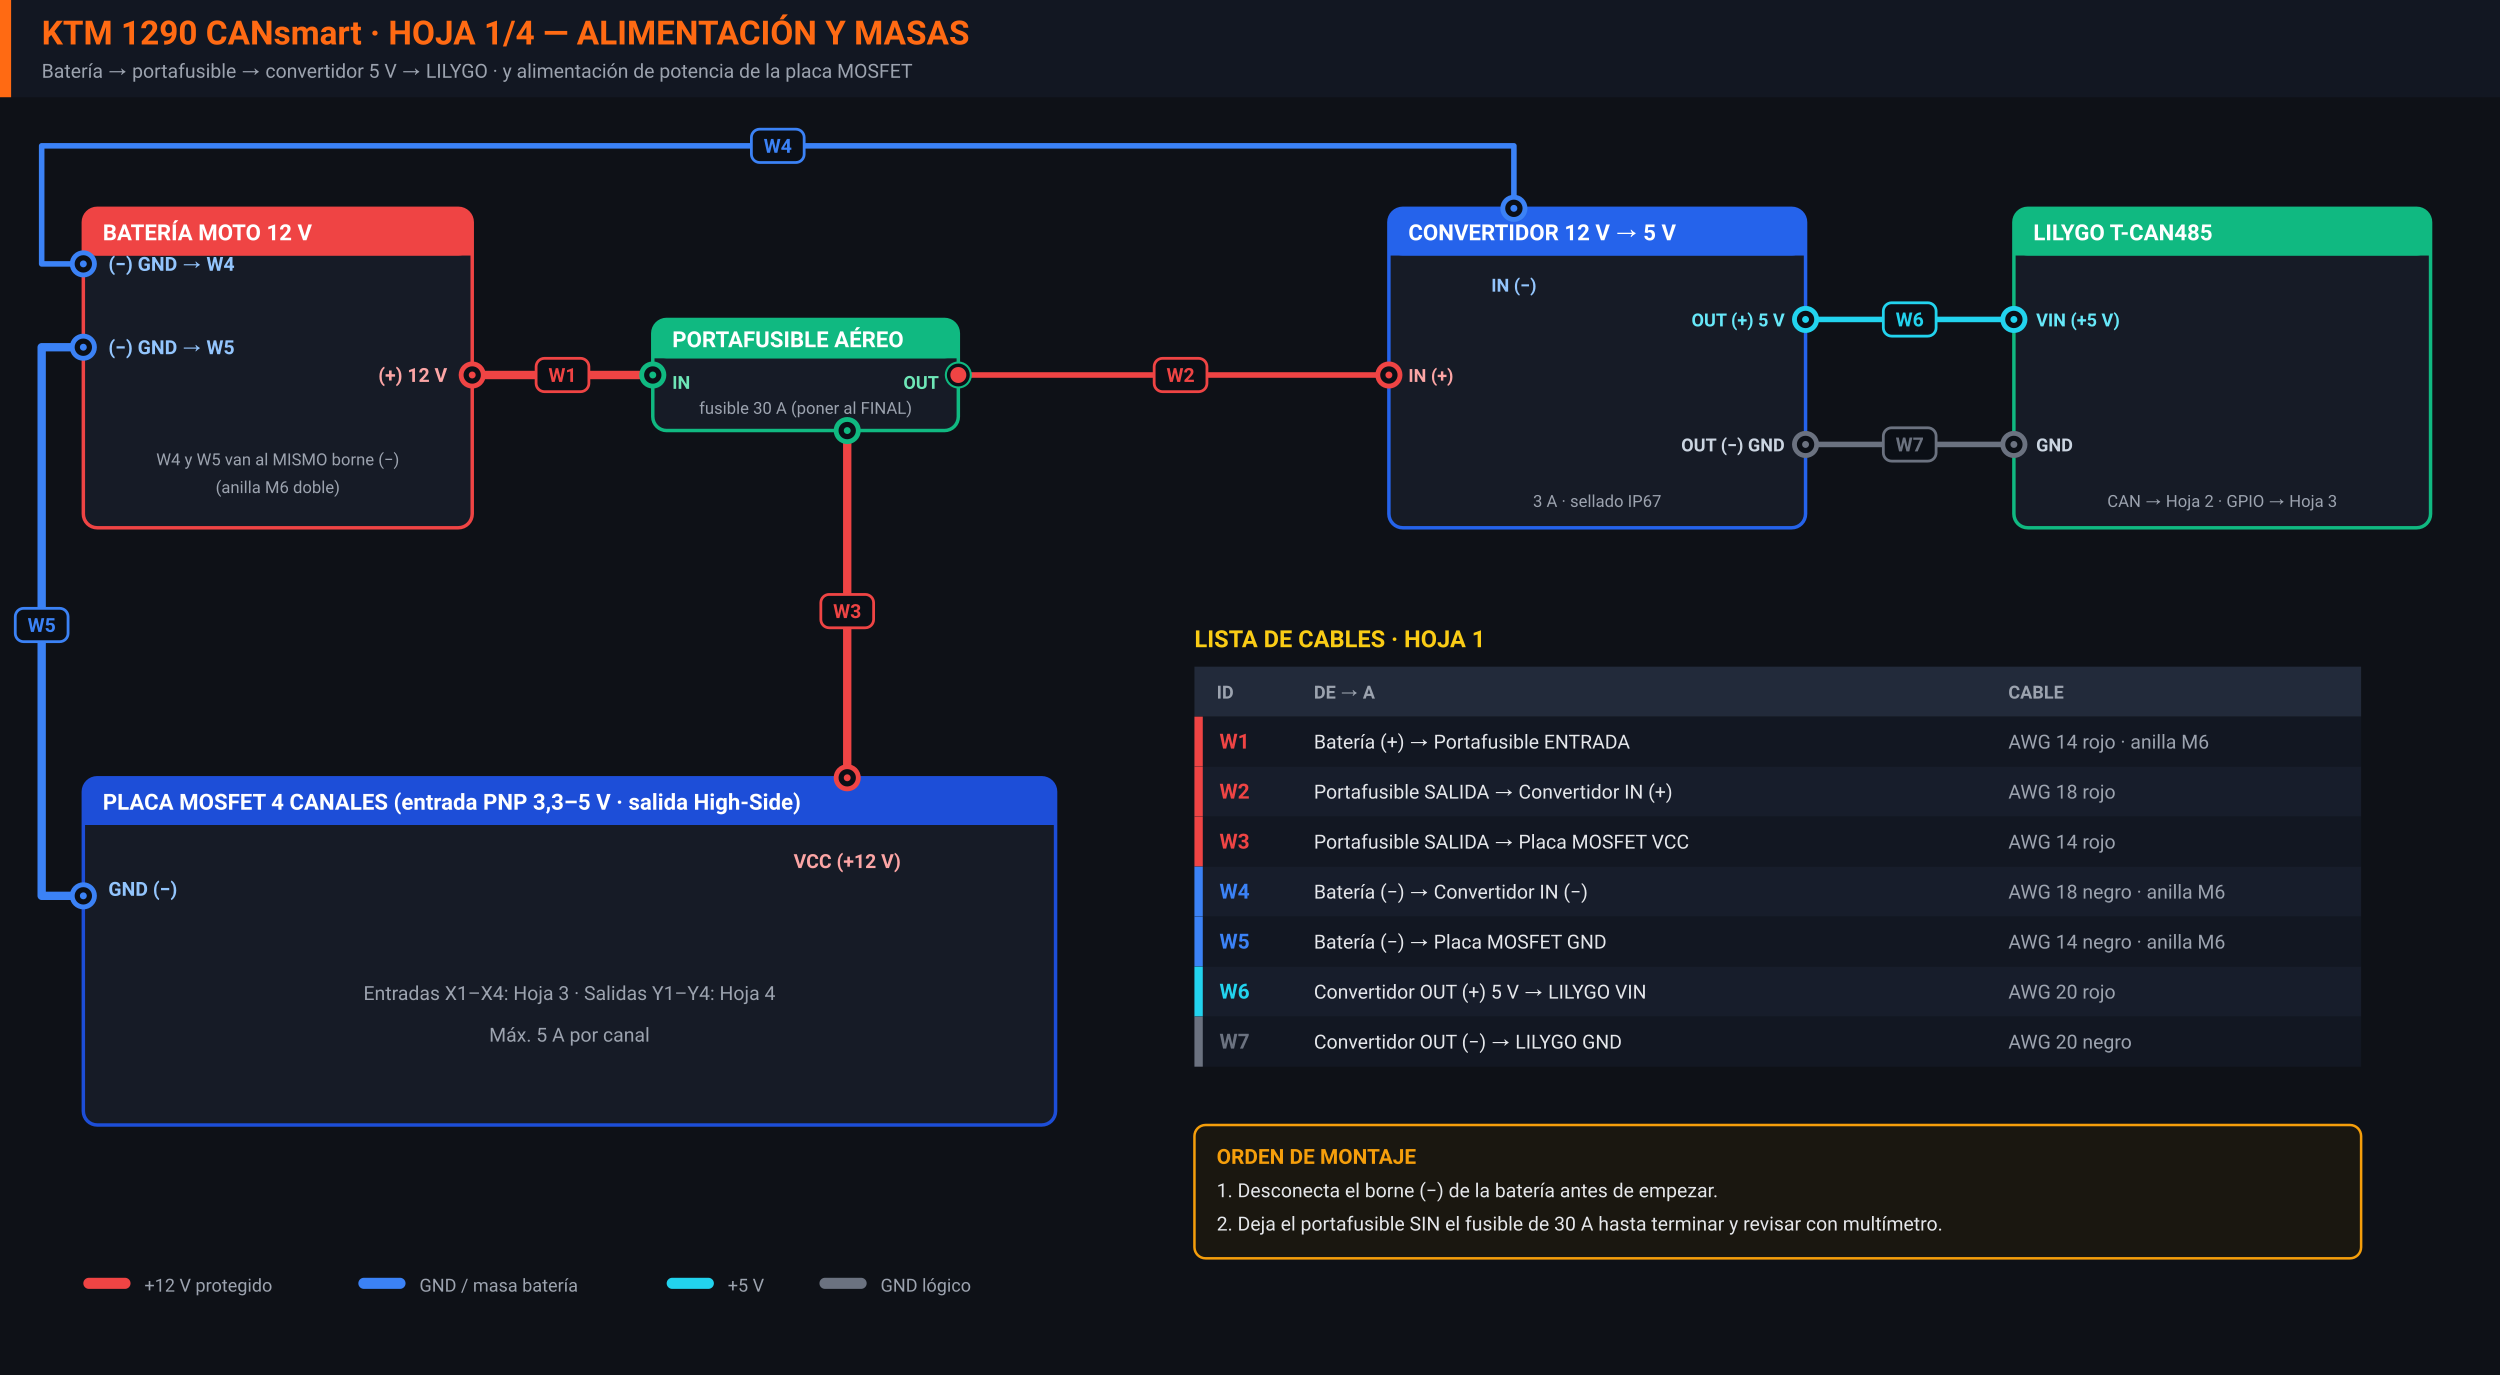
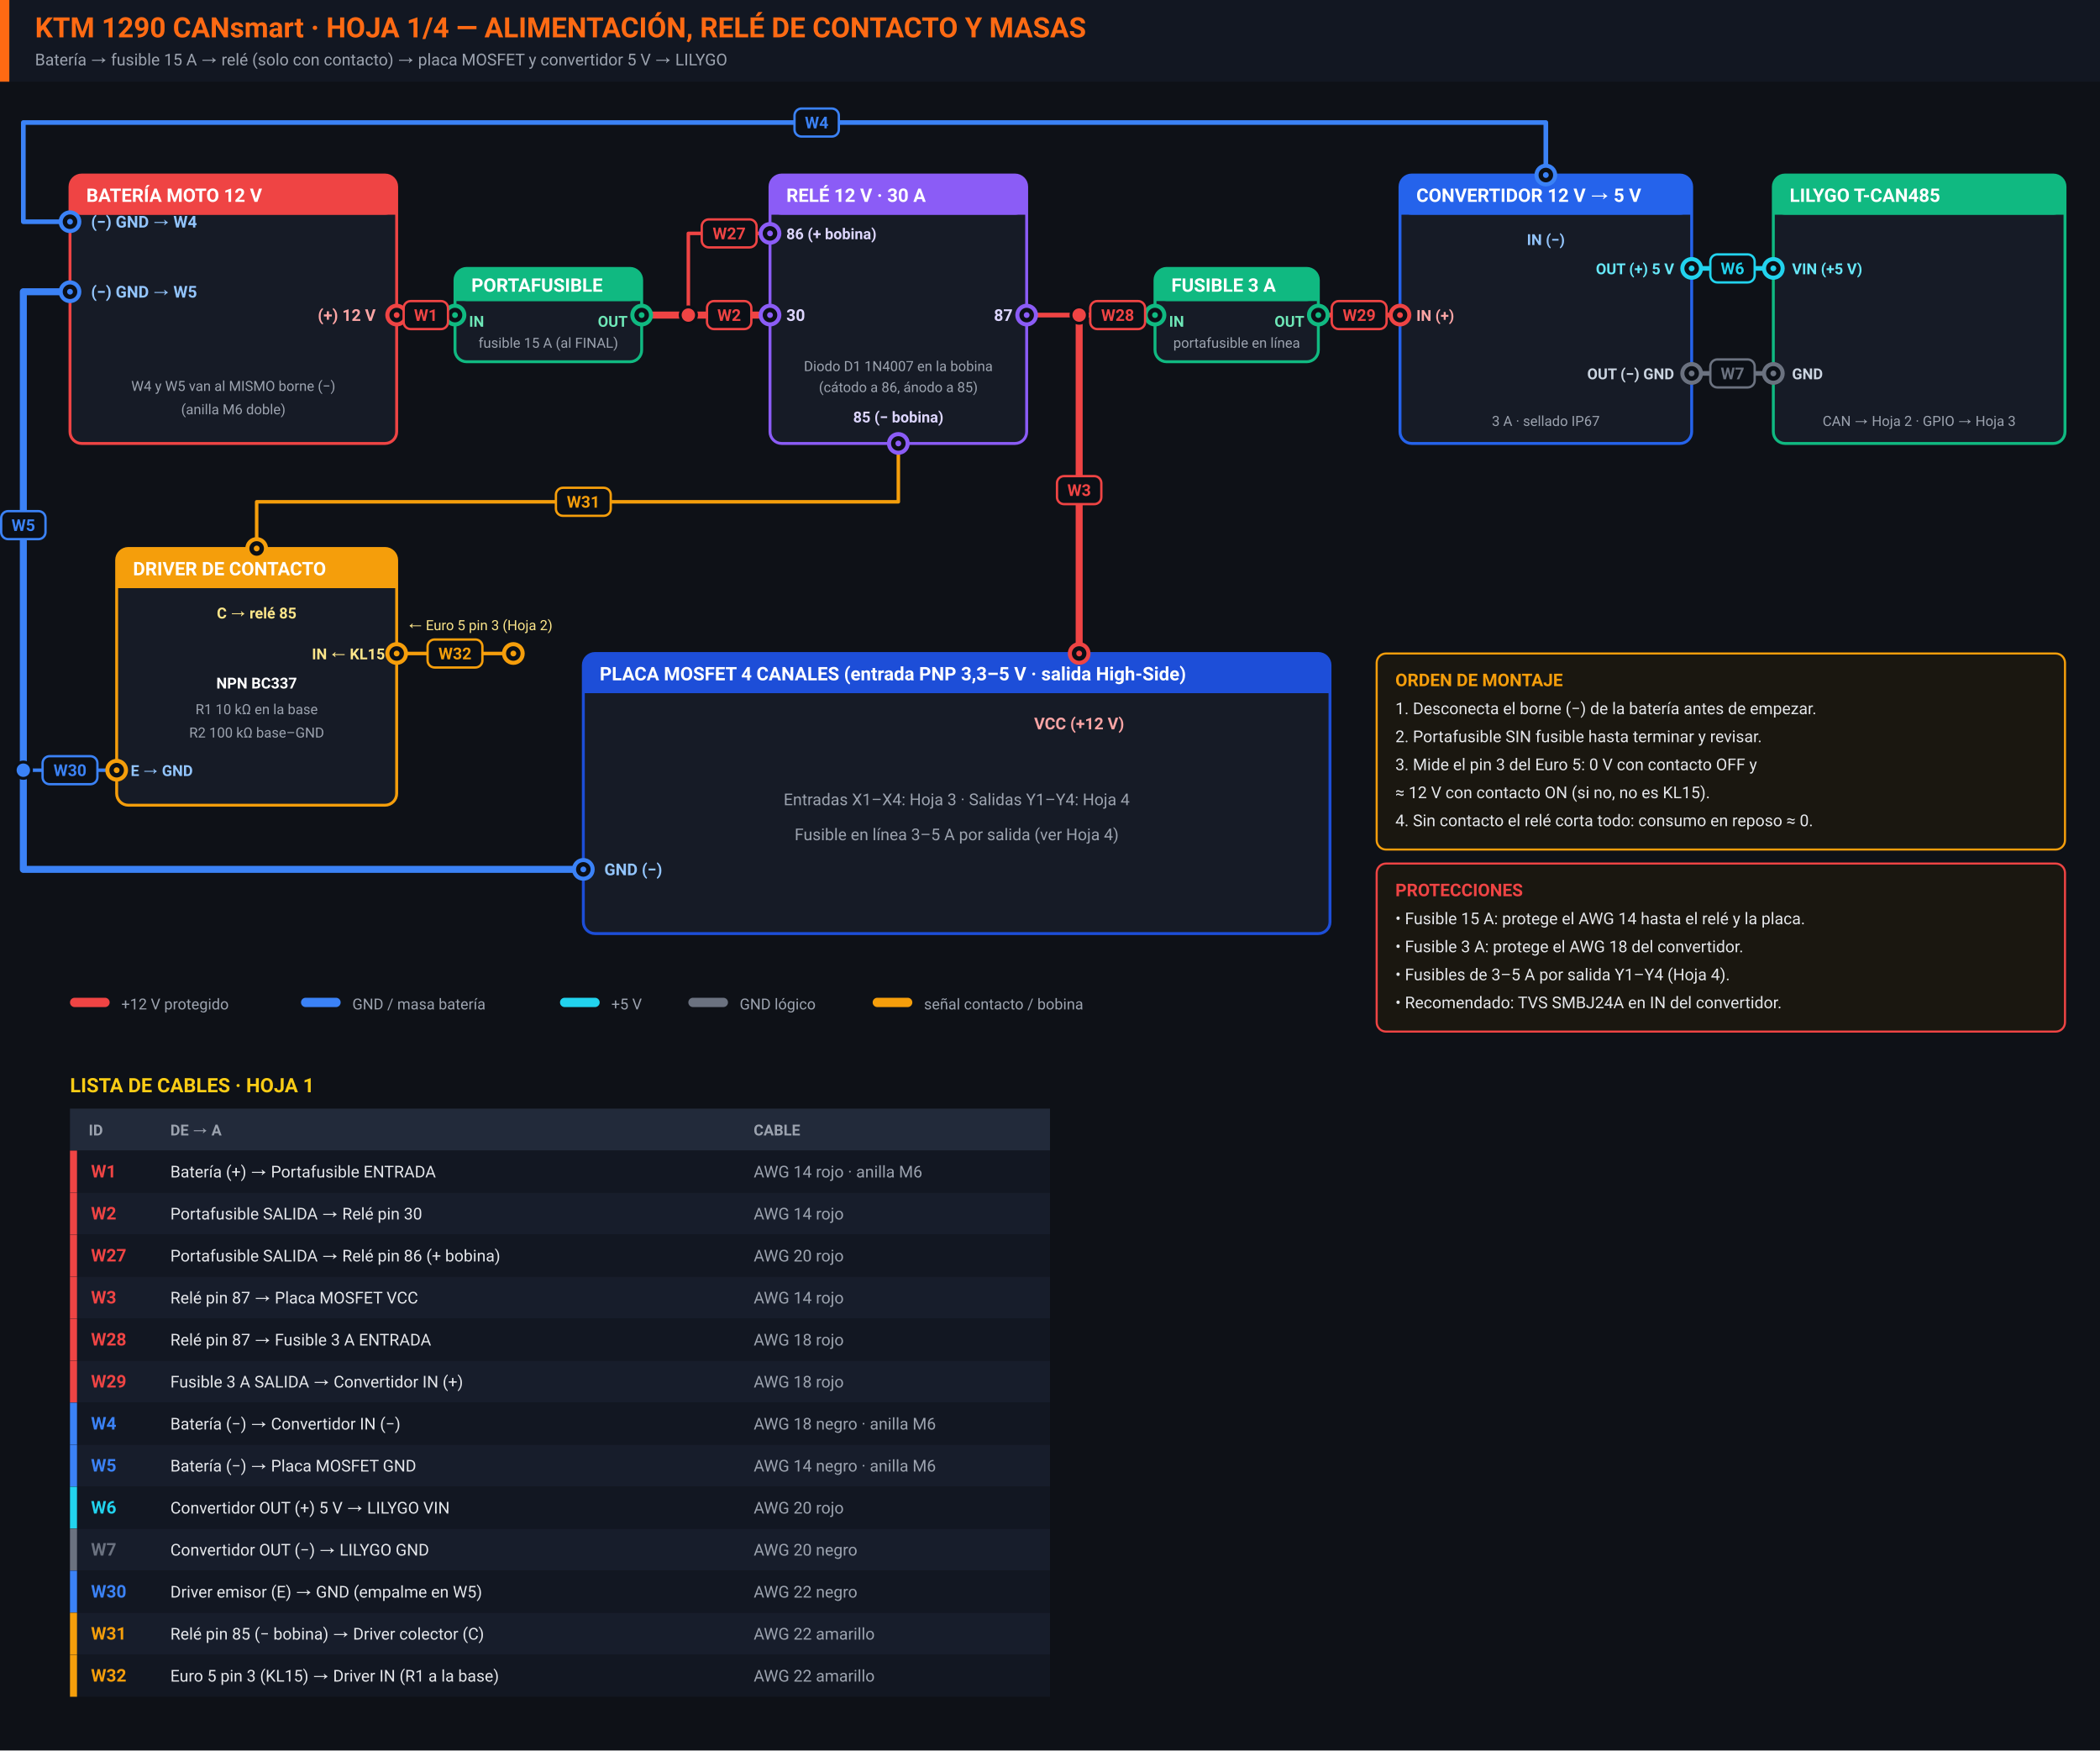
- <svg xmlns="http://www.w3.org/2000/svg" viewBox="0 0 1800 990" width="1800" height="990" font-family="'Segoe UI', Roboto, Helvetica, Arial, sans-serif">
-   <rect width="1800" height="990" fill="#0e1117" />
+ <svg xmlns="http://www.w3.org/2000/svg" viewBox="0 0 1800 1500" width="1800" height="1500" font-family="'Segoe UI', Roboto, Helvetica, Arial, sans-serif">
+   <rect width="1800" height="1500" fill="#0e1117" />
  <rect width="1800" height="70" fill="#121722" />
  <rect width="8" height="70" fill="#ff6a13" />
-   <text x="30" y="32" font-size="24" font-weight="bold" fill="#ff6a13">KTM 1290 CANsmart · HOJA 1/4 — ALIMENTACIÓN Y MASAS</text>
-   <text x="30" y="56" font-size="14" fill="#9ca3af">Batería → portafusible → convertidor 5 V → LILYGO · y alimentación de potencia de la placa MOSFET</text>
+   <text x="30" y="32" font-size="24" font-weight="bold" fill="#ff6a13">KTM 1290 CANsmart · HOJA 1/4 — ALIMENTACIÓN, RELÉ DE CONTACTO Y MASAS</text>
+   <text x="30" y="56" font-size="14" fill="#9ca3af">Batería → fusible 15 A → relé (solo con contacto) → placa MOSFET y convertidor 5 V → LILYGO</text>
  <rect x="60" y="150" width="280" height="230" rx="10" fill="#161b26" stroke="#ef4444" stroke-width="2.5" />
  <rect x="60" y="150" width="280" height="34" rx="10" fill="#ef4444" />
  <rect x="60" y="174" width="280" height="10" fill="#ef4444" />
  <text x="74" y="173.0" font-size="16" fill="#ffffff" font-weight="bold" text-anchor="start">BATERÍA MOTO 12 V</text>
  <text x="322" y="275" font-size="14" fill="#fca5a5" font-weight="bold" text-anchor="end">(+) 12 V</text>
  <text x="78" y="195" font-size="14" fill="#93c5fd" font-weight="bold" text-anchor="start">(−) GND  → W4</text>
  <text x="78" y="255" font-size="14" fill="#93c5fd" font-weight="bold" text-anchor="start">(−) GND  → W5</text>
  <text x="200" y="335" font-size="12" fill="#9ca3af" font-weight="normal" text-anchor="middle">W4 y W5 van al MISMO borne (−)</text>
  <text x="200" y="355" font-size="12" fill="#9ca3af" font-weight="normal" text-anchor="middle">(anilla M6 doble)</text>
-   <rect x="470" y="230" width="220" height="80" rx="10" fill="#161b26" stroke="#10b981" stroke-width="2.5" />
-   <rect x="470" y="230" width="220" height="28" rx="10" fill="#10b981" />
-   <rect x="470" y="248" width="220" height="10" fill="#10b981" />
-   <text x="484" y="250.0" font-size="16" fill="#ffffff" font-weight="bold" text-anchor="start">PORTAFUSIBLE AÉREO</text>
-   <text x="484" y="280" font-size="13" fill="#6ee7b7" font-weight="bold" text-anchor="start">IN</text>
-   <text x="676" y="280" font-size="13" fill="#6ee7b7" font-weight="bold" text-anchor="end">OUT</text>
-   <text x="580" y="298" font-size="12" fill="#9ca3af" font-weight="normal" text-anchor="middle">fusible 30 A (poner al FINAL)</text>
-   <rect x="1000" y="150" width="300" height="230" rx="10" fill="#161b26" stroke="#2563eb" stroke-width="2.5" />
-   <rect x="1000" y="150" width="300" height="34" rx="10" fill="#2563eb" />
-   <rect x="1000" y="174" width="300" height="10" fill="#2563eb" />
-   <text x="1014" y="173.0" font-size="16" fill="#ffffff" font-weight="bold" text-anchor="start">CONVERTIDOR 12 V → 5 V</text>
-   <text x="1090" y="210" font-size="13" fill="#93c5fd" font-weight="bold" text-anchor="middle">IN (−)</text>
-   <text x="1014" y="275" font-size="13" fill="#fca5a5" font-weight="bold" text-anchor="start">IN (+)</text>
-   <text x="1285" y="235" font-size="13" fill="#67e8f9" font-weight="bold" text-anchor="end">OUT (+) 5 V</text>
-   <text x="1285" y="325" font-size="13" fill="#cbd5e1" font-weight="bold" text-anchor="end">OUT (−) GND</text>
-   <text x="1150" y="365" font-size="12" fill="#9ca3af" font-weight="normal" text-anchor="middle">3 A · sellado IP67</text>
-   <rect x="1450" y="150" width="300" height="230" rx="10" fill="#161b26" stroke="#10b981" stroke-width="2.5" />
-   <rect x="1450" y="150" width="300" height="34" rx="10" fill="#10b981" />
-   <rect x="1450" y="174" width="300" height="10" fill="#10b981" />
-   <text x="1464" y="173.0" font-size="16" fill="#ffffff" font-weight="bold" text-anchor="start">LILYGO T-CAN485</text>
-   <text x="1466" y="235" font-size="13" fill="#67e8f9" font-weight="bold" text-anchor="start">VIN (+5 V)</text>
-   <text x="1466" y="325" font-size="13" fill="#cbd5e1" font-weight="bold" text-anchor="start">GND</text>
-   <text x="1600" y="365" font-size="12" fill="#9ca3af" font-weight="normal" text-anchor="middle">CAN → Hoja 2 · GPIO → Hoja 3</text>
-   <rect x="60" y="560" width="700" height="250" rx="10" fill="#161b26" stroke="#1d4ed8" stroke-width="2.5" />
-   <rect x="60" y="560" width="700" height="34" rx="10" fill="#1d4ed8" />
-   <rect x="60" y="584" width="700" height="10" fill="#1d4ed8" />
-   <text x="74" y="583.0" font-size="16" fill="#ffffff" font-weight="bold" text-anchor="start">PLACA MOSFET 4 CANALES (entrada PNP 3,3–5 V · salida High-Side)</text>
-   <text x="610" y="625" font-size="14" fill="#fca5a5" font-weight="bold" text-anchor="middle">VCC (+12 V)</text>
-   <text x="78" y="645" font-size="14" fill="#93c5fd" font-weight="bold" text-anchor="start">GND (−)</text>
-   <text x="410" y="720" font-size="14" fill="#9ca3af" font-weight="normal" text-anchor="middle">Entradas X1–X4: Hoja 3   ·   Salidas Y1–Y4: Hoja 4</text>
-   <text x="410" y="750" font-size="14" fill="#9ca3af" font-weight="normal" text-anchor="middle">Máx. 5 A por canal</text>
-   <text x="860" y="466" font-size="17" fill="#facc15" font-weight="bold" text-anchor="start">LISTA DE CABLES · HOJA 1</text>
-   <rect x="860" y="480" width="840" height="36" fill="#222a3a" />
-   <text x="876" y="503.0" font-size="13" fill="#9ca3af" font-weight="bold" text-anchor="start">ID</text>
-   <text x="946" y="503.0" font-size="13" fill="#9ca3af" font-weight="bold" text-anchor="start">DE  →  A</text>
-   <text x="1446" y="503.0" font-size="13" fill="#9ca3af" font-weight="bold" text-anchor="start">CABLE</text>
-   <rect x="860" y="516" width="840" height="36" fill="#121722" />
-   <rect x="860" y="516" width="6" height="36" fill="#ef4444" />
-   <text x="878" y="539.0" font-size="15" fill="#ef4444" font-weight="bold" text-anchor="start">W1</text>
-   <text x="946" y="539.0" font-size="14" fill="#e5e7eb" font-weight="normal" text-anchor="start">Batería (+)  →  Portafusible ENTRADA</text>
-   <text x="1446" y="539.0" font-size="14" fill="#9ca3af" font-weight="normal" text-anchor="start">AWG 14 rojo · anilla M6</text>
-   <rect x="860" y="552" width="840" height="36" fill="#171d2b" />
-   <rect x="860" y="552" width="6" height="36" fill="#ef4444" />
-   <text x="878" y="575.0" font-size="15" fill="#ef4444" font-weight="bold" text-anchor="start">W2</text>
-   <text x="946" y="575.0" font-size="14" fill="#e5e7eb" font-weight="normal" text-anchor="start">Portafusible SALIDA  →  Convertidor IN (+)</text>
-   <text x="1446" y="575.0" font-size="14" fill="#9ca3af" font-weight="normal" text-anchor="start">AWG 18 rojo</text>
-   <rect x="860" y="588" width="840" height="36" fill="#121722" />
-   <rect x="860" y="588" width="6" height="36" fill="#ef4444" />
-   <text x="878" y="611.0" font-size="15" fill="#ef4444" font-weight="bold" text-anchor="start">W3</text>
-   <text x="946" y="611.0" font-size="14" fill="#e5e7eb" font-weight="normal" text-anchor="start">Portafusible SALIDA  →  Placa MOSFET VCC</text>
-   <text x="1446" y="611.0" font-size="14" fill="#9ca3af" font-weight="normal" text-anchor="start">AWG 14 rojo</text>
-   <rect x="860" y="624" width="840" height="36" fill="#171d2b" />
-   <rect x="860" y="624" width="6" height="36" fill="#3b82f6" />
-   <text x="878" y="647.0" font-size="15" fill="#3b82f6" font-weight="bold" text-anchor="start">W4</text>
-   <text x="946" y="647.0" font-size="14" fill="#e5e7eb" font-weight="normal" text-anchor="start">Batería (−)  →  Convertidor IN (−)</text>
-   <text x="1446" y="647.0" font-size="14" fill="#9ca3af" font-weight="normal" text-anchor="start">AWG 18 negro · anilla M6</text>
-   <rect x="860" y="660" width="840" height="36" fill="#121722" />
-   <rect x="860" y="660" width="6" height="36" fill="#3b82f6" />
-   <text x="878" y="683.0" font-size="15" fill="#3b82f6" font-weight="bold" text-anchor="start">W5</text>
-   <text x="946" y="683.0" font-size="14" fill="#e5e7eb" font-weight="normal" text-anchor="start">Batería (−)  →  Placa MOSFET GND</text>
-   <text x="1446" y="683.0" font-size="14" fill="#9ca3af" font-weight="normal" text-anchor="start">AWG 14 negro · anilla M6</text>
-   <rect x="860" y="696" width="840" height="36" fill="#171d2b" />
-   <rect x="860" y="696" width="6" height="36" fill="#22d3ee" />
-   <text x="878" y="719.0" font-size="15" fill="#22d3ee" font-weight="bold" text-anchor="start">W6</text>
-   <text x="946" y="719.0" font-size="14" fill="#e5e7eb" font-weight="normal" text-anchor="start">Convertidor OUT (+) 5 V  →  LILYGO VIN</text>
-   <text x="1446" y="719.0" font-size="14" fill="#9ca3af" font-weight="normal" text-anchor="start">AWG 20 rojo</text>
-   <rect x="860" y="732" width="840" height="36" fill="#121722" />
-   <rect x="860" y="732" width="6" height="36" fill="#6b7280" />
-   <text x="878" y="755.0" font-size="15" fill="#6b7280" font-weight="bold" text-anchor="start">W7</text>
-   <text x="946" y="755.0" font-size="14" fill="#e5e7eb" font-weight="normal" text-anchor="start">Convertidor OUT (−)  →  LILYGO GND</text>
-   <text x="1446" y="755.0" font-size="14" fill="#9ca3af" font-weight="normal" text-anchor="start">AWG 20 negro</text>
-   <rect x="860" y="810" width="840" height="96" rx="8" fill="#1a1710" stroke="#f59e0b" stroke-width="1.8" />
-   <text x="876" y="838" font-size="15" fill="#f59e0b" font-weight="bold" text-anchor="start">ORDEN DE MONTAJE</text>
-   <text x="876" y="862" font-size="14" fill="#e5e7eb" font-weight="normal" text-anchor="start">1. Desconecta el borne (−) de la batería antes de empezar.</text>
-   <text x="876" y="886" font-size="14" fill="#e5e7eb" font-weight="normal" text-anchor="start">2. Deja el portafusible SIN el fusible de 30 A hasta terminar y revisar con multímetro.</text>
-   <rect x="60" y="920" width="34" height="8" rx="4" fill="#ef4444" />
-   <text x="104" y="930" font-size="13" fill="#9ca3af" font-weight="normal" text-anchor="start">+12 V protegido</text>
-   <rect x="258" y="920" width="34" height="8" rx="4" fill="#3b82f6" />
-   <text x="302" y="930" font-size="13" fill="#9ca3af" font-weight="normal" text-anchor="start">GND / masa batería</text>
-   <rect x="480" y="920" width="34" height="8" rx="4" fill="#22d3ee" />
-   <text x="524" y="930" font-size="13" fill="#9ca3af" font-weight="normal" text-anchor="start">+5 V</text>
-   <rect x="590" y="920" width="34" height="8" rx="4" fill="#6b7280" />
-   <text x="634" y="930" font-size="13" fill="#9ca3af" font-weight="normal" text-anchor="start">GND lógico</text>
-   <path d="M 340 270 L 470 270" fill="none" stroke="#ef4444" stroke-width="6" stroke-linecap="round" stroke-linejoin="round" />
-   <path d="M 690 270 L 1000 270" fill="none" stroke="#ef4444" stroke-width="4" stroke-linecap="round" stroke-linejoin="round" />
-   <path d="M 610 310 L 610 560" fill="none" stroke="#ef4444" stroke-width="6" stroke-linecap="round" stroke-linejoin="round" />
-   <path d="M 60 190 L 30 190 L 30 105 L 1090 105 L 1090 150" fill="none" stroke="#3b82f6" stroke-width="4" stroke-linecap="round" stroke-linejoin="round" />
-   <path d="M 60 250 L 30 250 L 30 645 L 60 645" fill="none" stroke="#3b82f6" stroke-width="6" stroke-linecap="round" stroke-linejoin="round" />
-   <path d="M 1300 230 L 1450 230" fill="none" stroke="#22d3ee" stroke-width="4" stroke-linecap="round" stroke-linejoin="round" />
-   <path d="M 1300 320 L 1450 320" fill="none" stroke="#6b7280" stroke-width="4" stroke-linecap="round" stroke-linejoin="round" />
+   <rect x="390" y="230" width="160" height="80" rx="10" fill="#161b26" stroke="#10b981" stroke-width="2.5" />
+   <rect x="390" y="230" width="160" height="28" rx="10" fill="#10b981" />
+   <rect x="390" y="248" width="160" height="10" fill="#10b981" />
+   <text x="404" y="250.0" font-size="16" fill="#ffffff" font-weight="bold" text-anchor="start">PORTAFUSIBLE</text>
+   <text x="402" y="280" font-size="13" fill="#6ee7b7" font-weight="bold" text-anchor="start">IN</text>
+   <text x="538" y="280" font-size="13" fill="#6ee7b7" font-weight="bold" text-anchor="end">OUT</text>
+   <text x="470" y="298" font-size="12" fill="#9ca3af" font-weight="normal" text-anchor="middle">fusible 15 A (al FINAL)</text>
+   <rect x="660" y="150" width="220" height="230" rx="10" fill="#161b26" stroke="#8b5cf6" stroke-width="2.5" />
+   <rect x="660" y="150" width="220" height="34" rx="10" fill="#8b5cf6" />
+   <rect x="660" y="174" width="220" height="10" fill="#8b5cf6" />
+   <text x="674" y="173.0" font-size="16" fill="#ffffff" font-weight="bold" text-anchor="start">RELÉ 12 V · 30 A</text>
+   <text x="674" y="275" font-size="14" fill="#ddd6fe" font-weight="bold" text-anchor="start">30</text>
+   <text x="674" y="205" font-size="13" fill="#ddd6fe" font-weight="bold" text-anchor="start">86 (+ bobina)</text>
+   <text x="868" y="275" font-size="14" fill="#ddd6fe" font-weight="bold" text-anchor="end">87</text>
+   <text x="770" y="362" font-size="13" fill="#ddd6fe" font-weight="bold" text-anchor="middle">85 (− bobina)</text>
+   <text x="770" y="318" font-size="12" fill="#9ca3af" font-weight="normal" text-anchor="middle">Diodo D1 1N4007 en la bobina</text>
+   <text x="770" y="336" font-size="12" fill="#9ca3af" font-weight="normal" text-anchor="middle">(cátodo a 86, ánodo a 85)</text>
+   <rect x="990" y="230" width="140" height="80" rx="10" fill="#161b26" stroke="#10b981" stroke-width="2.5" />
+   <rect x="990" y="230" width="140" height="28" rx="10" fill="#10b981" />
+   <rect x="990" y="248" width="140" height="10" fill="#10b981" />
+   <text x="1004" y="250.0" font-size="16" fill="#ffffff" font-weight="bold" text-anchor="start">FUSIBLE 3 A</text>
+   <text x="1002" y="280" font-size="13" fill="#6ee7b7" font-weight="bold" text-anchor="start">IN</text>
+   <text x="1118" y="280" font-size="13" fill="#6ee7b7" font-weight="bold" text-anchor="end">OUT</text>
+   <text x="1060" y="298" font-size="12" fill="#9ca3af" font-weight="normal" text-anchor="middle">portafusible en línea</text>
+   <rect x="1200" y="150" width="250" height="230" rx="10" fill="#161b26" stroke="#2563eb" stroke-width="2.5" />
+   <rect x="1200" y="150" width="250" height="34" rx="10" fill="#2563eb" />
+   <rect x="1200" y="174" width="250" height="10" fill="#2563eb" />
+   <text x="1214" y="173.0" font-size="16" fill="#ffffff" font-weight="bold" text-anchor="start">CONVERTIDOR 12 V → 5 V</text>
+   <text x="1325" y="210" font-size="13" fill="#93c5fd" font-weight="bold" text-anchor="middle">IN (−)</text>
+   <text x="1214" y="275" font-size="13" fill="#fca5a5" font-weight="bold" text-anchor="start">IN (+)</text>
+   <text x="1435" y="235" font-size="13" fill="#67e8f9" font-weight="bold" text-anchor="end">OUT (+) 5 V</text>
+   <text x="1435" y="325" font-size="13" fill="#cbd5e1" font-weight="bold" text-anchor="end">OUT (−) GND</text>
+   <text x="1325" y="365" font-size="12" fill="#9ca3af" font-weight="normal" text-anchor="middle">3 A · sellado IP67</text>
+   <rect x="1520" y="150" width="250" height="230" rx="10" fill="#161b26" stroke="#10b981" stroke-width="2.5" />
+   <rect x="1520" y="150" width="250" height="34" rx="10" fill="#10b981" />
+   <rect x="1520" y="174" width="250" height="10" fill="#10b981" />
+   <text x="1534" y="173.0" font-size="16" fill="#ffffff" font-weight="bold" text-anchor="start">LILYGO T-CAN485</text>
+   <text x="1536" y="235" font-size="13" fill="#67e8f9" font-weight="bold" text-anchor="start">VIN (+5 V)</text>
+   <text x="1536" y="325" font-size="13" fill="#cbd5e1" font-weight="bold" text-anchor="start">GND</text>
+   <text x="1645" y="365" font-size="12" fill="#9ca3af" font-weight="normal" text-anchor="middle">CAN → Hoja 2 · GPIO → Hoja 3</text>
+   <rect x="100" y="470" width="240" height="220" rx="10" fill="#161b26" stroke="#f59e0b" stroke-width="2.5" />
+   <rect x="100" y="470" width="240" height="34" rx="10" fill="#f59e0b" />
+   <rect x="100" y="494" width="240" height="10" fill="#f59e0b" />
+   <text x="114" y="493.0" font-size="16" fill="#ffffff" font-weight="bold" text-anchor="start">DRIVER DE CONTACTO</text>
+   <text x="220" y="530" font-size="13" fill="#fde68a" font-weight="bold" text-anchor="middle">C → relé 85</text>
+   <text x="330" y="565" font-size="13" fill="#fde68a" font-weight="bold" text-anchor="end">IN ← KL15</text>
+   <text x="112" y="665" font-size="13" fill="#93c5fd" font-weight="bold" text-anchor="start">E → GND</text>
+   <text x="220" y="590" font-size="13" fill="#ffffff" font-weight="bold" text-anchor="middle">NPN BC337</text>
+   <text x="220" y="612" font-size="12" fill="#9ca3af" font-weight="normal" text-anchor="middle">R1 10 kΩ en la base</text>
+   <text x="220" y="632" font-size="12" fill="#9ca3af" font-weight="normal" text-anchor="middle">R2 100 kΩ base–GND</text>
+   <text x="350" y="540" font-size="12" fill="#fde68a" font-weight="normal" text-anchor="start">← Euro 5 pin 3 (Hoja 2)</text>
+   <rect x="500" y="560" width="640" height="240" rx="10" fill="#161b26" stroke="#1d4ed8" stroke-width="2.5" />
+   <rect x="500" y="560" width="640" height="34" rx="10" fill="#1d4ed8" />
+   <rect x="500" y="584" width="640" height="10" fill="#1d4ed8" />
+   <text x="514" y="583.0" font-size="16" fill="#ffffff" font-weight="bold" text-anchor="start">PLACA MOSFET 4 CANALES (entrada PNP 3,3–5 V · salida High-Side)</text>
+   <text x="925" y="625" font-size="14" fill="#fca5a5" font-weight="bold" text-anchor="middle">VCC (+12 V)</text>
+   <text x="518" y="750" font-size="14" fill="#93c5fd" font-weight="bold" text-anchor="start">GND (−)</text>
+   <text x="820" y="690" font-size="14" fill="#9ca3af" font-weight="normal" text-anchor="middle">Entradas X1–X4: Hoja 3   ·   Salidas Y1–Y4: Hoja 4</text>
+   <text x="820" y="720" font-size="14" fill="#9ca3af" font-weight="normal" text-anchor="middle">Fusible en línea 3–5 A por salida (ver Hoja 4)</text>
+   <text x="60" y="936" font-size="17" fill="#facc15" font-weight="bold" text-anchor="start">LISTA DE CABLES · HOJA 1</text>
+   <rect x="60" y="950" width="840" height="36" fill="#222a3a" />
+   <text x="76" y="973.0" font-size="13" fill="#9ca3af" font-weight="bold" text-anchor="start">ID</text>
+   <text x="146" y="973.0" font-size="13" fill="#9ca3af" font-weight="bold" text-anchor="start">DE  →  A</text>
+   <text x="646" y="973.0" font-size="13" fill="#9ca3af" font-weight="bold" text-anchor="start">CABLE</text>
+   <rect x="60" y="986" width="840" height="36" fill="#121722" />
+   <rect x="60" y="986" width="6" height="36" fill="#ef4444" />
+   <text x="78" y="1009.0" font-size="15" fill="#ef4444" font-weight="bold" text-anchor="start">W1</text>
+   <text x="146" y="1009.0" font-size="14" fill="#e5e7eb" font-weight="normal" text-anchor="start">Batería (+)  →  Portafusible ENTRADA</text>
+   <text x="646" y="1009.0" font-size="14" fill="#9ca3af" font-weight="normal" text-anchor="start">AWG 14 rojo · anilla M6</text>
+   <rect x="60" y="1022" width="840" height="36" fill="#171d2b" />
+   <rect x="60" y="1022" width="6" height="36" fill="#ef4444" />
+   <text x="78" y="1045.0" font-size="15" fill="#ef4444" font-weight="bold" text-anchor="start">W2</text>
+   <text x="146" y="1045.0" font-size="14" fill="#e5e7eb" font-weight="normal" text-anchor="start">Portafusible SALIDA  →  Relé pin 30</text>
+   <text x="646" y="1045.0" font-size="14" fill="#9ca3af" font-weight="normal" text-anchor="start">AWG 14 rojo</text>
+   <rect x="60" y="1058" width="840" height="36" fill="#121722" />
+   <rect x="60" y="1058" width="6" height="36" fill="#ef4444" />
+   <text x="78" y="1081.0" font-size="15" fill="#ef4444" font-weight="bold" text-anchor="start">W27</text>
+   <text x="146" y="1081.0" font-size="14" fill="#e5e7eb" font-weight="normal" text-anchor="start">Portafusible SALIDA  →  Relé pin 86 (+ bobina)</text>
+   <text x="646" y="1081.0" font-size="14" fill="#9ca3af" font-weight="normal" text-anchor="start">AWG 20 rojo</text>
+   <rect x="60" y="1094" width="840" height="36" fill="#171d2b" />
+   <rect x="60" y="1094" width="6" height="36" fill="#ef4444" />
+   <text x="78" y="1117.0" font-size="15" fill="#ef4444" font-weight="bold" text-anchor="start">W3</text>
+   <text x="146" y="1117.0" font-size="14" fill="#e5e7eb" font-weight="normal" text-anchor="start">Relé pin 87  →  Placa MOSFET VCC</text>
+   <text x="646" y="1117.0" font-size="14" fill="#9ca3af" font-weight="normal" text-anchor="start">AWG 14 rojo</text>
+   <rect x="60" y="1130" width="840" height="36" fill="#121722" />
+   <rect x="60" y="1130" width="6" height="36" fill="#ef4444" />
+   <text x="78" y="1153.0" font-size="15" fill="#ef4444" font-weight="bold" text-anchor="start">W28</text>
+   <text x="146" y="1153.0" font-size="14" fill="#e5e7eb" font-weight="normal" text-anchor="start">Relé pin 87  →  Fusible 3 A ENTRADA</text>
+   <text x="646" y="1153.0" font-size="14" fill="#9ca3af" font-weight="normal" text-anchor="start">AWG 18 rojo</text>
+   <rect x="60" y="1166" width="840" height="36" fill="#171d2b" />
+   <rect x="60" y="1166" width="6" height="36" fill="#ef4444" />
+   <text x="78" y="1189.0" font-size="15" fill="#ef4444" font-weight="bold" text-anchor="start">W29</text>
+   <text x="146" y="1189.0" font-size="14" fill="#e5e7eb" font-weight="normal" text-anchor="start">Fusible 3 A SALIDA  →  Convertidor IN (+)</text>
+   <text x="646" y="1189.0" font-size="14" fill="#9ca3af" font-weight="normal" text-anchor="start">AWG 18 rojo</text>
+   <rect x="60" y="1202" width="840" height="36" fill="#121722" />
+   <rect x="60" y="1202" width="6" height="36" fill="#3b82f6" />
+   <text x="78" y="1225.0" font-size="15" fill="#3b82f6" font-weight="bold" text-anchor="start">W4</text>
+   <text x="146" y="1225.0" font-size="14" fill="#e5e7eb" font-weight="normal" text-anchor="start">Batería (−)  →  Convertidor IN (−)</text>
+   <text x="646" y="1225.0" font-size="14" fill="#9ca3af" font-weight="normal" text-anchor="start">AWG 18 negro · anilla M6</text>
+   <rect x="60" y="1238" width="840" height="36" fill="#171d2b" />
+   <rect x="60" y="1238" width="6" height="36" fill="#3b82f6" />
+   <text x="78" y="1261.0" font-size="15" fill="#3b82f6" font-weight="bold" text-anchor="start">W5</text>
+   <text x="146" y="1261.0" font-size="14" fill="#e5e7eb" font-weight="normal" text-anchor="start">Batería (−)  →  Placa MOSFET GND</text>
+   <text x="646" y="1261.0" font-size="14" fill="#9ca3af" font-weight="normal" text-anchor="start">AWG 14 negro · anilla M6</text>
+   <rect x="60" y="1274" width="840" height="36" fill="#121722" />
+   <rect x="60" y="1274" width="6" height="36" fill="#22d3ee" />
+   <text x="78" y="1297.0" font-size="15" fill="#22d3ee" font-weight="bold" text-anchor="start">W6</text>
+   <text x="146" y="1297.0" font-size="14" fill="#e5e7eb" font-weight="normal" text-anchor="start">Convertidor OUT (+) 5 V  →  LILYGO VIN</text>
+   <text x="646" y="1297.0" font-size="14" fill="#9ca3af" font-weight="normal" text-anchor="start">AWG 20 rojo</text>
+   <rect x="60" y="1310" width="840" height="36" fill="#171d2b" />
+   <rect x="60" y="1310" width="6" height="36" fill="#6b7280" />
+   <text x="78" y="1333.0" font-size="15" fill="#6b7280" font-weight="bold" text-anchor="start">W7</text>
+   <text x="146" y="1333.0" font-size="14" fill="#e5e7eb" font-weight="normal" text-anchor="start">Convertidor OUT (−)  →  LILYGO GND</text>
+   <text x="646" y="1333.0" font-size="14" fill="#9ca3af" font-weight="normal" text-anchor="start">AWG 20 negro</text>
+   <rect x="60" y="1346" width="840" height="36" fill="#121722" />
+   <rect x="60" y="1346" width="6" height="36" fill="#3b82f6" />
+   <text x="78" y="1369.0" font-size="15" fill="#3b82f6" font-weight="bold" text-anchor="start">W30</text>
+   <text x="146" y="1369.0" font-size="14" fill="#e5e7eb" font-weight="normal" text-anchor="start">Driver emisor (E)  →  GND (empalme en W5)</text>
+   <text x="646" y="1369.0" font-size="14" fill="#9ca3af" font-weight="normal" text-anchor="start">AWG 22 negro</text>
+   <rect x="60" y="1382" width="840" height="36" fill="#171d2b" />
+   <rect x="60" y="1382" width="6" height="36" fill="#f59e0b" />
+   <text x="78" y="1405.0" font-size="15" fill="#f59e0b" font-weight="bold" text-anchor="start">W31</text>
+   <text x="146" y="1405.0" font-size="14" fill="#e5e7eb" font-weight="normal" text-anchor="start">Relé pin 85 (− bobina)  →  Driver colector (C)</text>
+   <text x="646" y="1405.0" font-size="14" fill="#9ca3af" font-weight="normal" text-anchor="start">AWG 22 amarillo</text>
+   <rect x="60" y="1418" width="840" height="36" fill="#121722" />
+   <rect x="60" y="1418" width="6" height="36" fill="#f59e0b" />
+   <text x="78" y="1441.0" font-size="15" fill="#f59e0b" font-weight="bold" text-anchor="start">W32</text>
+   <text x="146" y="1441.0" font-size="14" fill="#e5e7eb" font-weight="normal" text-anchor="start">Euro 5 pin 3 (KL15)  →  Driver IN (R1 a la base)</text>
+   <text x="646" y="1441.0" font-size="14" fill="#9ca3af" font-weight="normal" text-anchor="start">AWG 22 amarillo</text>
+   <rect x="1180" y="560" width="590" height="168" rx="8" fill="#1a1710" stroke="#f59e0b" stroke-width="1.8" />
+   <text x="1196" y="588" font-size="15" fill="#f59e0b" font-weight="bold" text-anchor="start">ORDEN DE MONTAJE</text>
+   <text x="1196" y="612" font-size="14" fill="#e5e7eb" font-weight="normal" text-anchor="start">1. Desconecta el borne (−) de la batería antes de empezar.</text>
+   <text x="1196" y="636" font-size="14" fill="#e5e7eb" font-weight="normal" text-anchor="start">2. Portafusible SIN fusible hasta terminar y revisar.</text>
+   <text x="1196" y="660" font-size="14" fill="#e5e7eb" font-weight="normal" text-anchor="start">3. Mide el pin 3 del Euro 5: 0 V con contacto OFF y</text>
+   <text x="1196" y="684" font-size="14" fill="#e5e7eb" font-weight="normal" text-anchor="start">   ≈ 12 V con contacto ON (si no, no es KL15).</text>
+   <text x="1196" y="708" font-size="14" fill="#e5e7eb" font-weight="normal" text-anchor="start">4. Sin contacto el relé corta todo: consumo en reposo ≈ 0.</text>
+   <rect x="1180" y="740" width="590" height="144" rx="8" fill="#1a1710" stroke="#ef4444" stroke-width="1.8" />
+   <text x="1196" y="768" font-size="15" fill="#ef4444" font-weight="bold" text-anchor="start">PROTECCIONES</text>
+   <text x="1196" y="792" font-size="14" fill="#e5e7eb" font-weight="normal" text-anchor="start">• Fusible 15 A: protege el AWG 14 hasta el relé y la placa.</text>
+   <text x="1196" y="816" font-size="14" fill="#e5e7eb" font-weight="normal" text-anchor="start">• Fusible 3 A: protege el AWG 18 del convertidor.</text>
+   <text x="1196" y="840" font-size="14" fill="#e5e7eb" font-weight="normal" text-anchor="start">• Fusibles de 3–5 A por salida Y1–Y4 (Hoja 4).</text>
+   <text x="1196" y="864" font-size="14" fill="#e5e7eb" font-weight="normal" text-anchor="start">• Recomendado: TVS SMBJ24A en IN del convertidor.</text>
+   <rect x="60" y="855" width="34" height="8" rx="4" fill="#ef4444" />
+   <text x="104" y="865" font-size="13" fill="#9ca3af" font-weight="normal" text-anchor="start">+12 V protegido</text>
+   <rect x="258" y="855" width="34" height="8" rx="4" fill="#3b82f6" />
+   <text x="302" y="865" font-size="13" fill="#9ca3af" font-weight="normal" text-anchor="start">GND / masa batería</text>
+   <rect x="480" y="855" width="34" height="8" rx="4" fill="#22d3ee" />
+   <text x="524" y="865" font-size="13" fill="#9ca3af" font-weight="normal" text-anchor="start">+5 V</text>
+   <rect x="590" y="855" width="34" height="8" rx="4" fill="#6b7280" />
+   <text x="634" y="865" font-size="13" fill="#9ca3af" font-weight="normal" text-anchor="start">GND lógico</text>
+   <rect x="748" y="855" width="34" height="8" rx="4" fill="#f59e0b" />
+   <text x="792" y="865" font-size="13" fill="#9ca3af" font-weight="normal" text-anchor="start">señal contacto / bobina</text>
+   <path d="M 340 270 L 390 270" fill="none" stroke="#ef4444" stroke-width="6" stroke-linecap="round" stroke-linejoin="round" />
+   <path d="M 550 270 L 660 270" fill="none" stroke="#ef4444" stroke-width="6" stroke-linecap="round" stroke-linejoin="round" />
+   <path d="M 590 270 L 590 200 L 660 200" fill="none" stroke="#ef4444" stroke-width="3" stroke-linecap="round" stroke-linejoin="round" />
+   <path d="M 925 270 L 925 560" fill="none" stroke="#ef4444" stroke-width="6" stroke-linecap="round" stroke-linejoin="round" />
+   <path d="M 880 270 L 990 270" fill="none" stroke="#ef4444" stroke-width="4" stroke-linecap="round" stroke-linejoin="round" />
+   <path d="M 1130 270 L 1200 270" fill="none" stroke="#ef4444" stroke-width="4" stroke-linecap="round" stroke-linejoin="round" />
+   <path d="M 60 190 L 20 190 L 20 105 L 1325 105 L 1325 150" fill="none" stroke="#3b82f6" stroke-width="4" stroke-linecap="round" stroke-linejoin="round" />
+   <path d="M 60 250 L 20 250 L 20 745 L 500 745" fill="none" stroke="#3b82f6" stroke-width="6" stroke-linecap="round" stroke-linejoin="round" />
+   <path d="M 1450 230 L 1520 230" fill="none" stroke="#22d3ee" stroke-width="4" stroke-linecap="round" stroke-linejoin="round" />
+   <path d="M 1450 320 L 1520 320" fill="none" stroke="#6b7280" stroke-width="4" stroke-linecap="round" stroke-linejoin="round" />
+   <path d="M 100 660 L 20 660" fill="none" stroke="#3b82f6" stroke-width="3" stroke-linecap="round" stroke-linejoin="round" />
+   <path d="M 770 380 L 770 430 L 220 430 L 220 470" fill="none" stroke="#f59e0b" stroke-width="3" stroke-linecap="round" stroke-linejoin="round" />
+   <path d="M 340 560 L 440 560" fill="none" stroke="#f59e0b" stroke-width="3" stroke-linecap="round" stroke-linejoin="round" />
  <circle cx="340" cy="270" r="8" fill="#0b0f16" stroke="#ef4444" stroke-width="3.5" />
  <circle cx="340" cy="270" r="2.5" fill="#ef4444" />
+   <circle cx="390" cy="270" r="8" fill="#0b0f16" stroke="#10b981" stroke-width="3.5" />
+   <circle cx="390" cy="270" r="2.5" fill="#10b981" />
+   <circle cx="550" cy="270" r="8" fill="#0b0f16" stroke="#10b981" stroke-width="3.5" />
+   <circle cx="550" cy="270" r="2.5" fill="#10b981" />
+   <circle cx="660" cy="270" r="8" fill="#0b0f16" stroke="#8b5cf6" stroke-width="3.5" />
+   <circle cx="660" cy="270" r="2.5" fill="#8b5cf6" />
+   <circle cx="660" cy="200" r="8" fill="#0b0f16" stroke="#8b5cf6" stroke-width="3.5" />
+   <circle cx="660" cy="200" r="2.5" fill="#8b5cf6" />
+   <circle cx="880" cy="270" r="8" fill="#0b0f16" stroke="#8b5cf6" stroke-width="3.5" />
+   <circle cx="880" cy="270" r="2.5" fill="#8b5cf6" />
+   <circle cx="770" cy="380" r="8" fill="#0b0f16" stroke="#8b5cf6" stroke-width="3.5" />
+   <circle cx="770" cy="380" r="2.5" fill="#8b5cf6" />
+   <circle cx="990" cy="270" r="8" fill="#0b0f16" stroke="#10b981" stroke-width="3.5" />
+   <circle cx="990" cy="270" r="2.5" fill="#10b981" />
+   <circle cx="1130" cy="270" r="8" fill="#0b0f16" stroke="#10b981" stroke-width="3.5" />
+   <circle cx="1130" cy="270" r="2.5" fill="#10b981" />
+   <circle cx="1200" cy="270" r="8" fill="#0b0f16" stroke="#ef4444" stroke-width="3.5" />
+   <circle cx="1200" cy="270" r="2.5" fill="#ef4444" />
+   <circle cx="925" cy="560" r="8" fill="#0b0f16" stroke="#ef4444" stroke-width="3.5" />
+   <circle cx="925" cy="560" r="2.5" fill="#ef4444" />
  <circle cx="60" cy="190" r="8" fill="#0b0f16" stroke="#3b82f6" stroke-width="3.5" />
  <circle cx="60" cy="190" r="2.5" fill="#3b82f6" />
  <circle cx="60" cy="250" r="8" fill="#0b0f16" stroke="#3b82f6" stroke-width="3.5" />
  <circle cx="60" cy="250" r="2.5" fill="#3b82f6" />
-   <circle cx="470" cy="270" r="8" fill="#0b0f16" stroke="#10b981" stroke-width="3.5" />
-   <circle cx="470" cy="270" r="2.5" fill="#10b981" />
-   <circle cx="690" cy="270" r="8" fill="#0b0f16" stroke="#10b981" stroke-width="3.5" />
-   <circle cx="690" cy="270" r="2.5" fill="#10b981" />
-   <circle cx="610" cy="310" r="8" fill="#0b0f16" stroke="#10b981" stroke-width="3.5" />
-   <circle cx="610" cy="310" r="2.5" fill="#10b981" />
-   <circle cx="1000" cy="270" r="8" fill="#0b0f16" stroke="#ef4444" stroke-width="3.5" />
-   <circle cx="1000" cy="270" r="2.5" fill="#ef4444" />
-   <circle cx="1090" cy="150" r="8" fill="#0b0f16" stroke="#3b82f6" stroke-width="3.5" />
-   <circle cx="1090" cy="150" r="2.5" fill="#3b82f6" />
-   <circle cx="1300" cy="230" r="8" fill="#0b0f16" stroke="#22d3ee" stroke-width="3.5" />
-   <circle cx="1300" cy="230" r="2.5" fill="#22d3ee" />
-   <circle cx="1300" cy="320" r="8" fill="#0b0f16" stroke="#6b7280" stroke-width="3.5" />
-   <circle cx="1300" cy="320" r="2.5" fill="#6b7280" />
+   <circle cx="1325" cy="150" r="8" fill="#0b0f16" stroke="#3b82f6" stroke-width="3.5" />
+   <circle cx="1325" cy="150" r="2.5" fill="#3b82f6" />
  <circle cx="1450" cy="230" r="8" fill="#0b0f16" stroke="#22d3ee" stroke-width="3.5" />
  <circle cx="1450" cy="230" r="2.5" fill="#22d3ee" />
  <circle cx="1450" cy="320" r="8" fill="#0b0f16" stroke="#6b7280" stroke-width="3.5" />
  <circle cx="1450" cy="320" r="2.5" fill="#6b7280" />
-   <circle cx="610" cy="560" r="8" fill="#0b0f16" stroke="#ef4444" stroke-width="3.5" />
-   <circle cx="610" cy="560" r="2.5" fill="#ef4444" />
-   <circle cx="60" cy="645" r="8" fill="#0b0f16" stroke="#3b82f6" stroke-width="3.5" />
-   <circle cx="60" cy="645" r="2.5" fill="#3b82f6" />
-   <circle cx="690" cy="270" r="7" fill="#ef4444" stroke="#0b0f16" stroke-width="2.5" />
-   <rect x="386.0" y="258" width="38" height="24" rx="6" fill="#0b0f16" stroke="#ef4444" stroke-width="2" />
-   <text x="405" y="275" font-size="14" font-weight="bold" fill="#ef4444" text-anchor="middle">W1</text>
-   <rect x="831.0" y="258" width="38" height="24" rx="6" fill="#0b0f16" stroke="#ef4444" stroke-width="2" />
-   <text x="850" y="275" font-size="14" font-weight="bold" fill="#ef4444" text-anchor="middle">W2</text>
-   <rect x="591.0" y="428" width="38" height="24" rx="6" fill="#0b0f16" stroke="#ef4444" stroke-width="2" />
-   <text x="610" y="445" font-size="14" font-weight="bold" fill="#ef4444" text-anchor="middle">W3</text>
-   <rect x="541.0" y="93" width="38" height="24" rx="6" fill="#0b0f16" stroke="#3b82f6" stroke-width="2" />
-   <text x="560" y="110" font-size="14" font-weight="bold" fill="#3b82f6" text-anchor="middle">W4</text>
-   <rect x="11.0" y="438" width="38" height="24" rx="6" fill="#0b0f16" stroke="#3b82f6" stroke-width="2" />
-   <text x="30" y="455" font-size="14" font-weight="bold" fill="#3b82f6" text-anchor="middle">W5</text>
-   <rect x="1356.0" y="218" width="38" height="24" rx="6" fill="#0b0f16" stroke="#22d3ee" stroke-width="2" />
-   <text x="1375" y="235" font-size="14" font-weight="bold" fill="#22d3ee" text-anchor="middle">W6</text>
-   <rect x="1356.0" y="308" width="38" height="24" rx="6" fill="#0b0f16" stroke="#6b7280" stroke-width="2" />
-   <text x="1375" y="325" font-size="14" font-weight="bold" fill="#6b7280" text-anchor="middle">W7</text>
+   <circle cx="1520" cy="230" r="8" fill="#0b0f16" stroke="#22d3ee" stroke-width="3.5" />
+   <circle cx="1520" cy="230" r="2.5" fill="#22d3ee" />
+   <circle cx="1520" cy="320" r="8" fill="#0b0f16" stroke="#6b7280" stroke-width="3.5" />
+   <circle cx="1520" cy="320" r="2.5" fill="#6b7280" />
+   <circle cx="500" cy="745" r="8" fill="#0b0f16" stroke="#3b82f6" stroke-width="3.5" />
+   <circle cx="500" cy="745" r="2.5" fill="#3b82f6" />
+   <circle cx="100" cy="660" r="8" fill="#0b0f16" stroke="#f59e0b" stroke-width="3.5" />
+   <circle cx="100" cy="660" r="2.5" fill="#f59e0b" />
+   <circle cx="220" cy="470" r="8" fill="#0b0f16" stroke="#f59e0b" stroke-width="3.5" />
+   <circle cx="220" cy="470" r="2.5" fill="#f59e0b" />
+   <circle cx="340" cy="560" r="8" fill="#0b0f16" stroke="#f59e0b" stroke-width="3.5" />
+   <circle cx="340" cy="560" r="2.5" fill="#f59e0b" />
+   <circle cx="440" cy="560" r="8" fill="#0b0f16" stroke="#f59e0b" stroke-width="3.5" />
+   <circle cx="440" cy="560" r="2.5" fill="#f59e0b" />
+   <circle cx="590" cy="270" r="7" fill="#ef4444" stroke="#0b0f16" stroke-width="2.5" />
+   <circle cx="925" cy="270" r="7" fill="#ef4444" stroke="#0b0f16" stroke-width="2.5" />
+   <circle cx="20" cy="660" r="7" fill="#3b82f6" stroke="#0b0f16" stroke-width="2.5" />
+   <rect x="346.0" y="258" width="38" height="24" rx="6" fill="#0b0f16" stroke="#ef4444" stroke-width="2" />
+   <text x="365" y="275" font-size="14" font-weight="bold" fill="#ef4444" text-anchor="middle">W1</text>
+   <rect x="606.0" y="258" width="38" height="24" rx="6" fill="#0b0f16" stroke="#ef4444" stroke-width="2" />
+   <text x="625" y="275" font-size="14" font-weight="bold" fill="#ef4444" text-anchor="middle">W2</text>
+   <rect x="601.5" y="188" width="47" height="24" rx="6" fill="#0b0f16" stroke="#ef4444" stroke-width="2" />
+   <text x="625" y="205" font-size="14" font-weight="bold" fill="#ef4444" text-anchor="middle">W27</text>
+   <rect x="906.0" y="408" width="38" height="24" rx="6" fill="#0b0f16" stroke="#ef4444" stroke-width="2" />
+   <text x="925" y="425" font-size="14" font-weight="bold" fill="#ef4444" text-anchor="middle">W3</text>
+   <rect x="934.5" y="258" width="47" height="24" rx="6" fill="#0b0f16" stroke="#ef4444" stroke-width="2" />
+   <text x="958" y="275" font-size="14" font-weight="bold" fill="#ef4444" text-anchor="middle">W28</text>
+   <rect x="1141.5" y="258" width="47" height="24" rx="6" fill="#0b0f16" stroke="#ef4444" stroke-width="2" />
+   <text x="1165" y="275" font-size="14" font-weight="bold" fill="#ef4444" text-anchor="middle">W29</text>
+   <rect x="681.0" y="93" width="38" height="24" rx="6" fill="#0b0f16" stroke="#3b82f6" stroke-width="2" />
+   <text x="700" y="110" font-size="14" font-weight="bold" fill="#3b82f6" text-anchor="middle">W4</text>
+   <rect x="1.0" y="438" width="38" height="24" rx="6" fill="#0b0f16" stroke="#3b82f6" stroke-width="2" />
+   <text x="20" y="455" font-size="14" font-weight="bold" fill="#3b82f6" text-anchor="middle">W5</text>
+   <rect x="1466.0" y="218" width="38" height="24" rx="6" fill="#0b0f16" stroke="#22d3ee" stroke-width="2" />
+   <text x="1485" y="235" font-size="14" font-weight="bold" fill="#22d3ee" text-anchor="middle">W6</text>
+   <rect x="1466.0" y="308" width="38" height="24" rx="6" fill="#0b0f16" stroke="#6b7280" stroke-width="2" />
+   <text x="1485" y="325" font-size="14" font-weight="bold" fill="#6b7280" text-anchor="middle">W7</text>
+   <rect x="36.5" y="648" width="47" height="24" rx="6" fill="#0b0f16" stroke="#3b82f6" stroke-width="2" />
+   <text x="60" y="665" font-size="14" font-weight="bold" fill="#3b82f6" text-anchor="middle">W30</text>
+   <rect x="476.5" y="418" width="47" height="24" rx="6" fill="#0b0f16" stroke="#f59e0b" stroke-width="2" />
+   <text x="500" y="435" font-size="14" font-weight="bold" fill="#f59e0b" text-anchor="middle">W31</text>
+   <rect x="366.5" y="548" width="47" height="24" rx="6" fill="#0b0f16" stroke="#f59e0b" stroke-width="2" />
+   <text x="390" y="565" font-size="14" font-weight="bold" fill="#f59e0b" text-anchor="middle">W32</text>
</svg>
